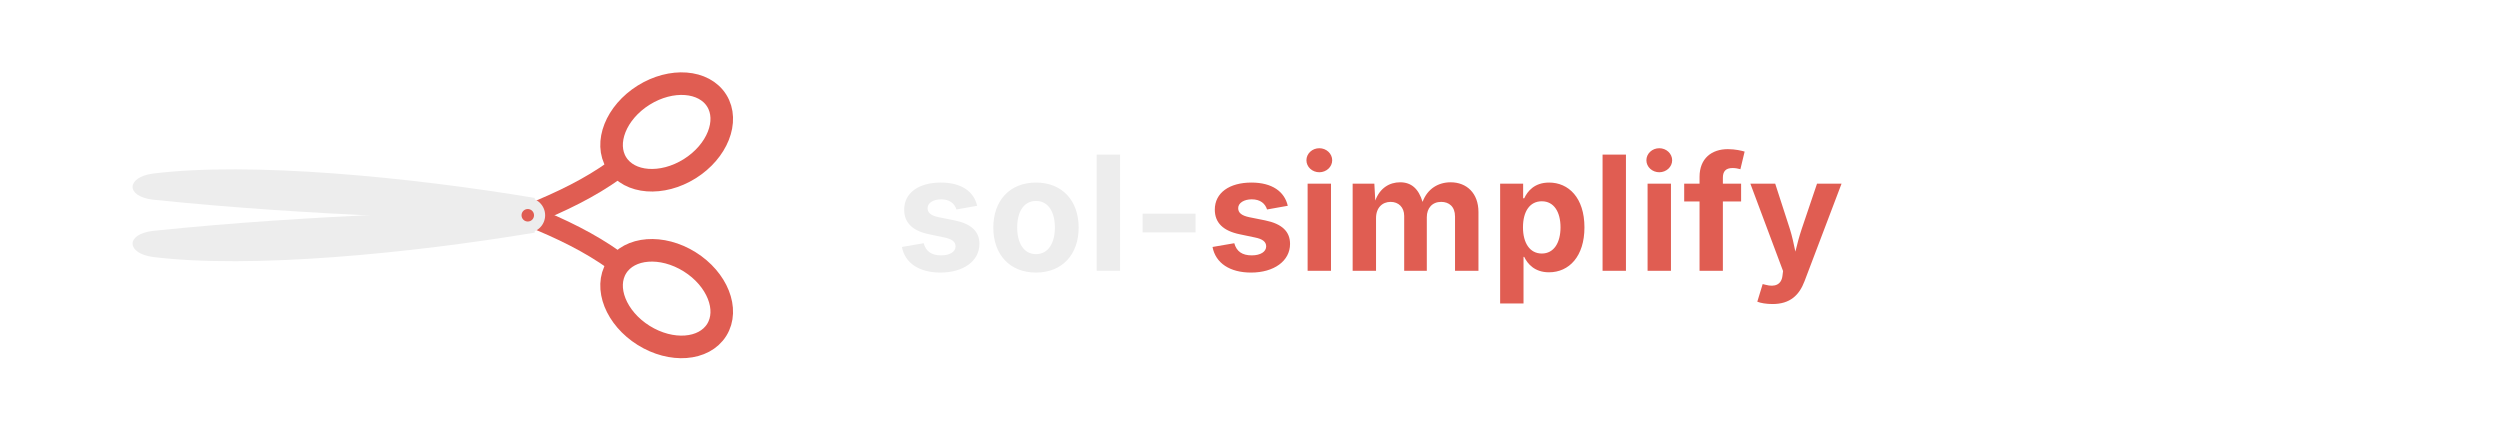
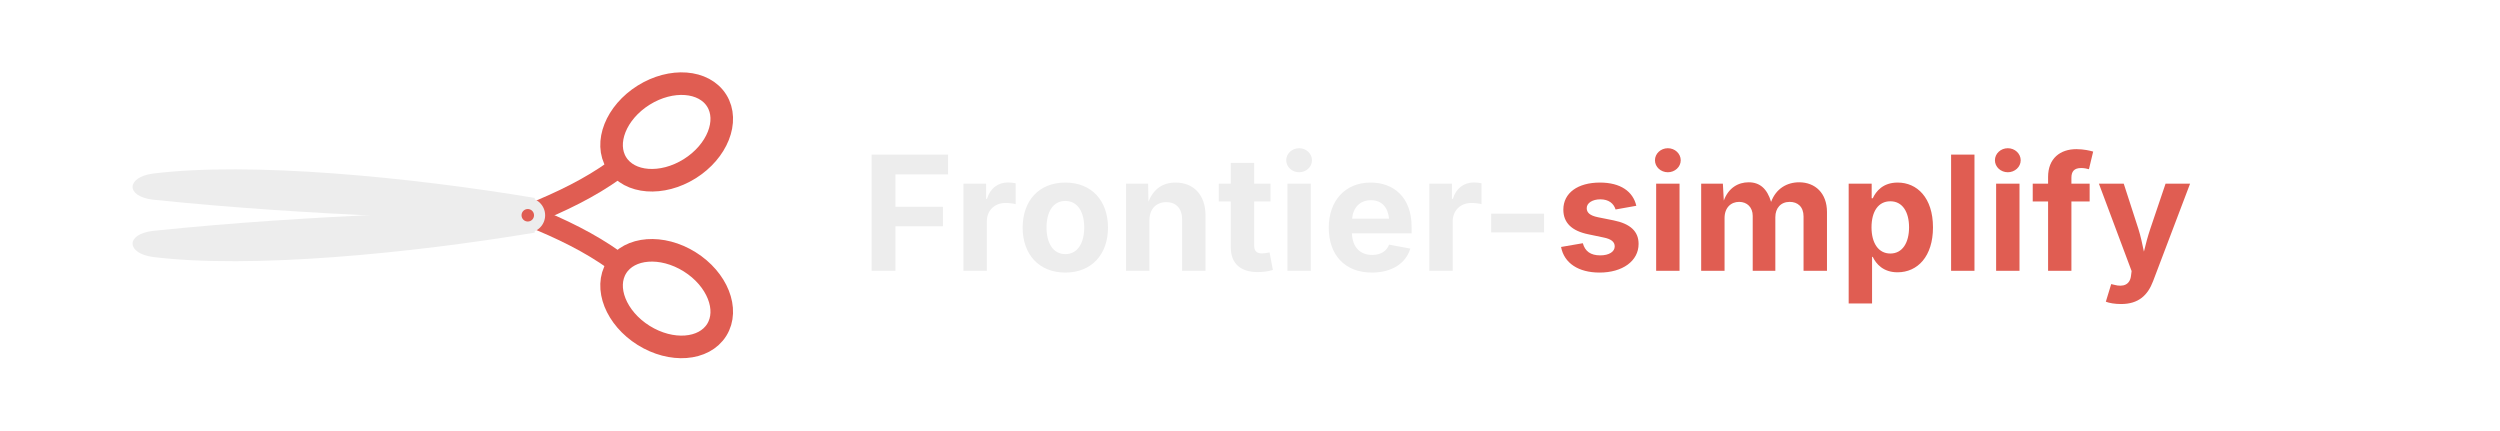
<svg xmlns="http://www.w3.org/2000/svg" viewBox="0 0 720 124" width="720" height="124" role="img" aria-labelledby="ss-t ss-d">
  <style>
    text { font-family: ui-sans-serif, system-ui, -apple-system, "Segoe UI", sans-serif; }
    .h1, .h2 { transform-box: view-box; transform-origin: 152px 62px; }
    .h1 { animation: snip1 1.6s ease-in-out infinite }
    .h2 { animation: snip2 1.6s ease-in-out infinite }
    @keyframes snip1 {
      0%, 100% { transform: rotate(-13deg) }
      45%      { transform: rotate(-1.5deg) }
      55%      { transform: rotate(-1.5deg) }
    }
    @keyframes snip2 {
      0%, 100% { transform: rotate(13deg) }
      45%      { transform: rotate(1.5deg) }
      55%      { transform: rotate(1.5deg) }
    }
    @media (prefers-reduced-motion: reduce) {
      .h1 { animation: none !important; transform: rotate(-9deg) }
      .h2 { animation: none !important; transform: rotate(9deg) }
    }
  </style>
  <g class="h1">
    <path d="M 154 57 C 118 51, 72 46.5, 44 50 C 36.5 51, 36 56.5, 44 57.5 C 92 62.5, 132 62.5, 154 65 Z" fill="#ededed" />
    <path d="M 152 62 C 162 66, 170 70, 177 75" fill="none" stroke="#e05d52" stroke-width="6" stroke-linecap="round" />
    <ellipse cx="192" cy="86" rx="17" ry="12.5" fill="none" stroke="#e05d52" stroke-width="6.5" transform="rotate(32 192 86)" />
  </g>
  <g class="h2">
    <path d="M 154 67 C 118 73, 72 77.5, 44 74 C 36.5 73, 36 67.5, 44 66.5 C 92 61.5, 132 61.5, 154 59 Z" fill="#ededed" />
    <path d="M 152 62 C 162 58, 170 54, 177 49" fill="none" stroke="#e05d52" stroke-width="6" stroke-linecap="round" />
    <ellipse cx="192" cy="38" rx="17" ry="12.5" fill="none" stroke="#e05d52" stroke-width="6.5" transform="rotate(-32 192 38)" />
  </g>
  <circle cx="152" cy="62" r="5" fill="#ededed" />
  <circle cx="152" cy="62" r="1.8" fill="#e05d52" />
-   <text x="258" y="78" fill="#ededed" font-size="46" font-weight="650" letter-spacing="0.5">sol-<tspan fill="#e05d52">simplify</tspan>
+   <text x="248" y="78" fill="#ededed" font-size="46" font-weight="650" letter-spacing="0.5">Frontier-<tspan fill="#e05d52">simplify</tspan>
  </text>
</svg>
